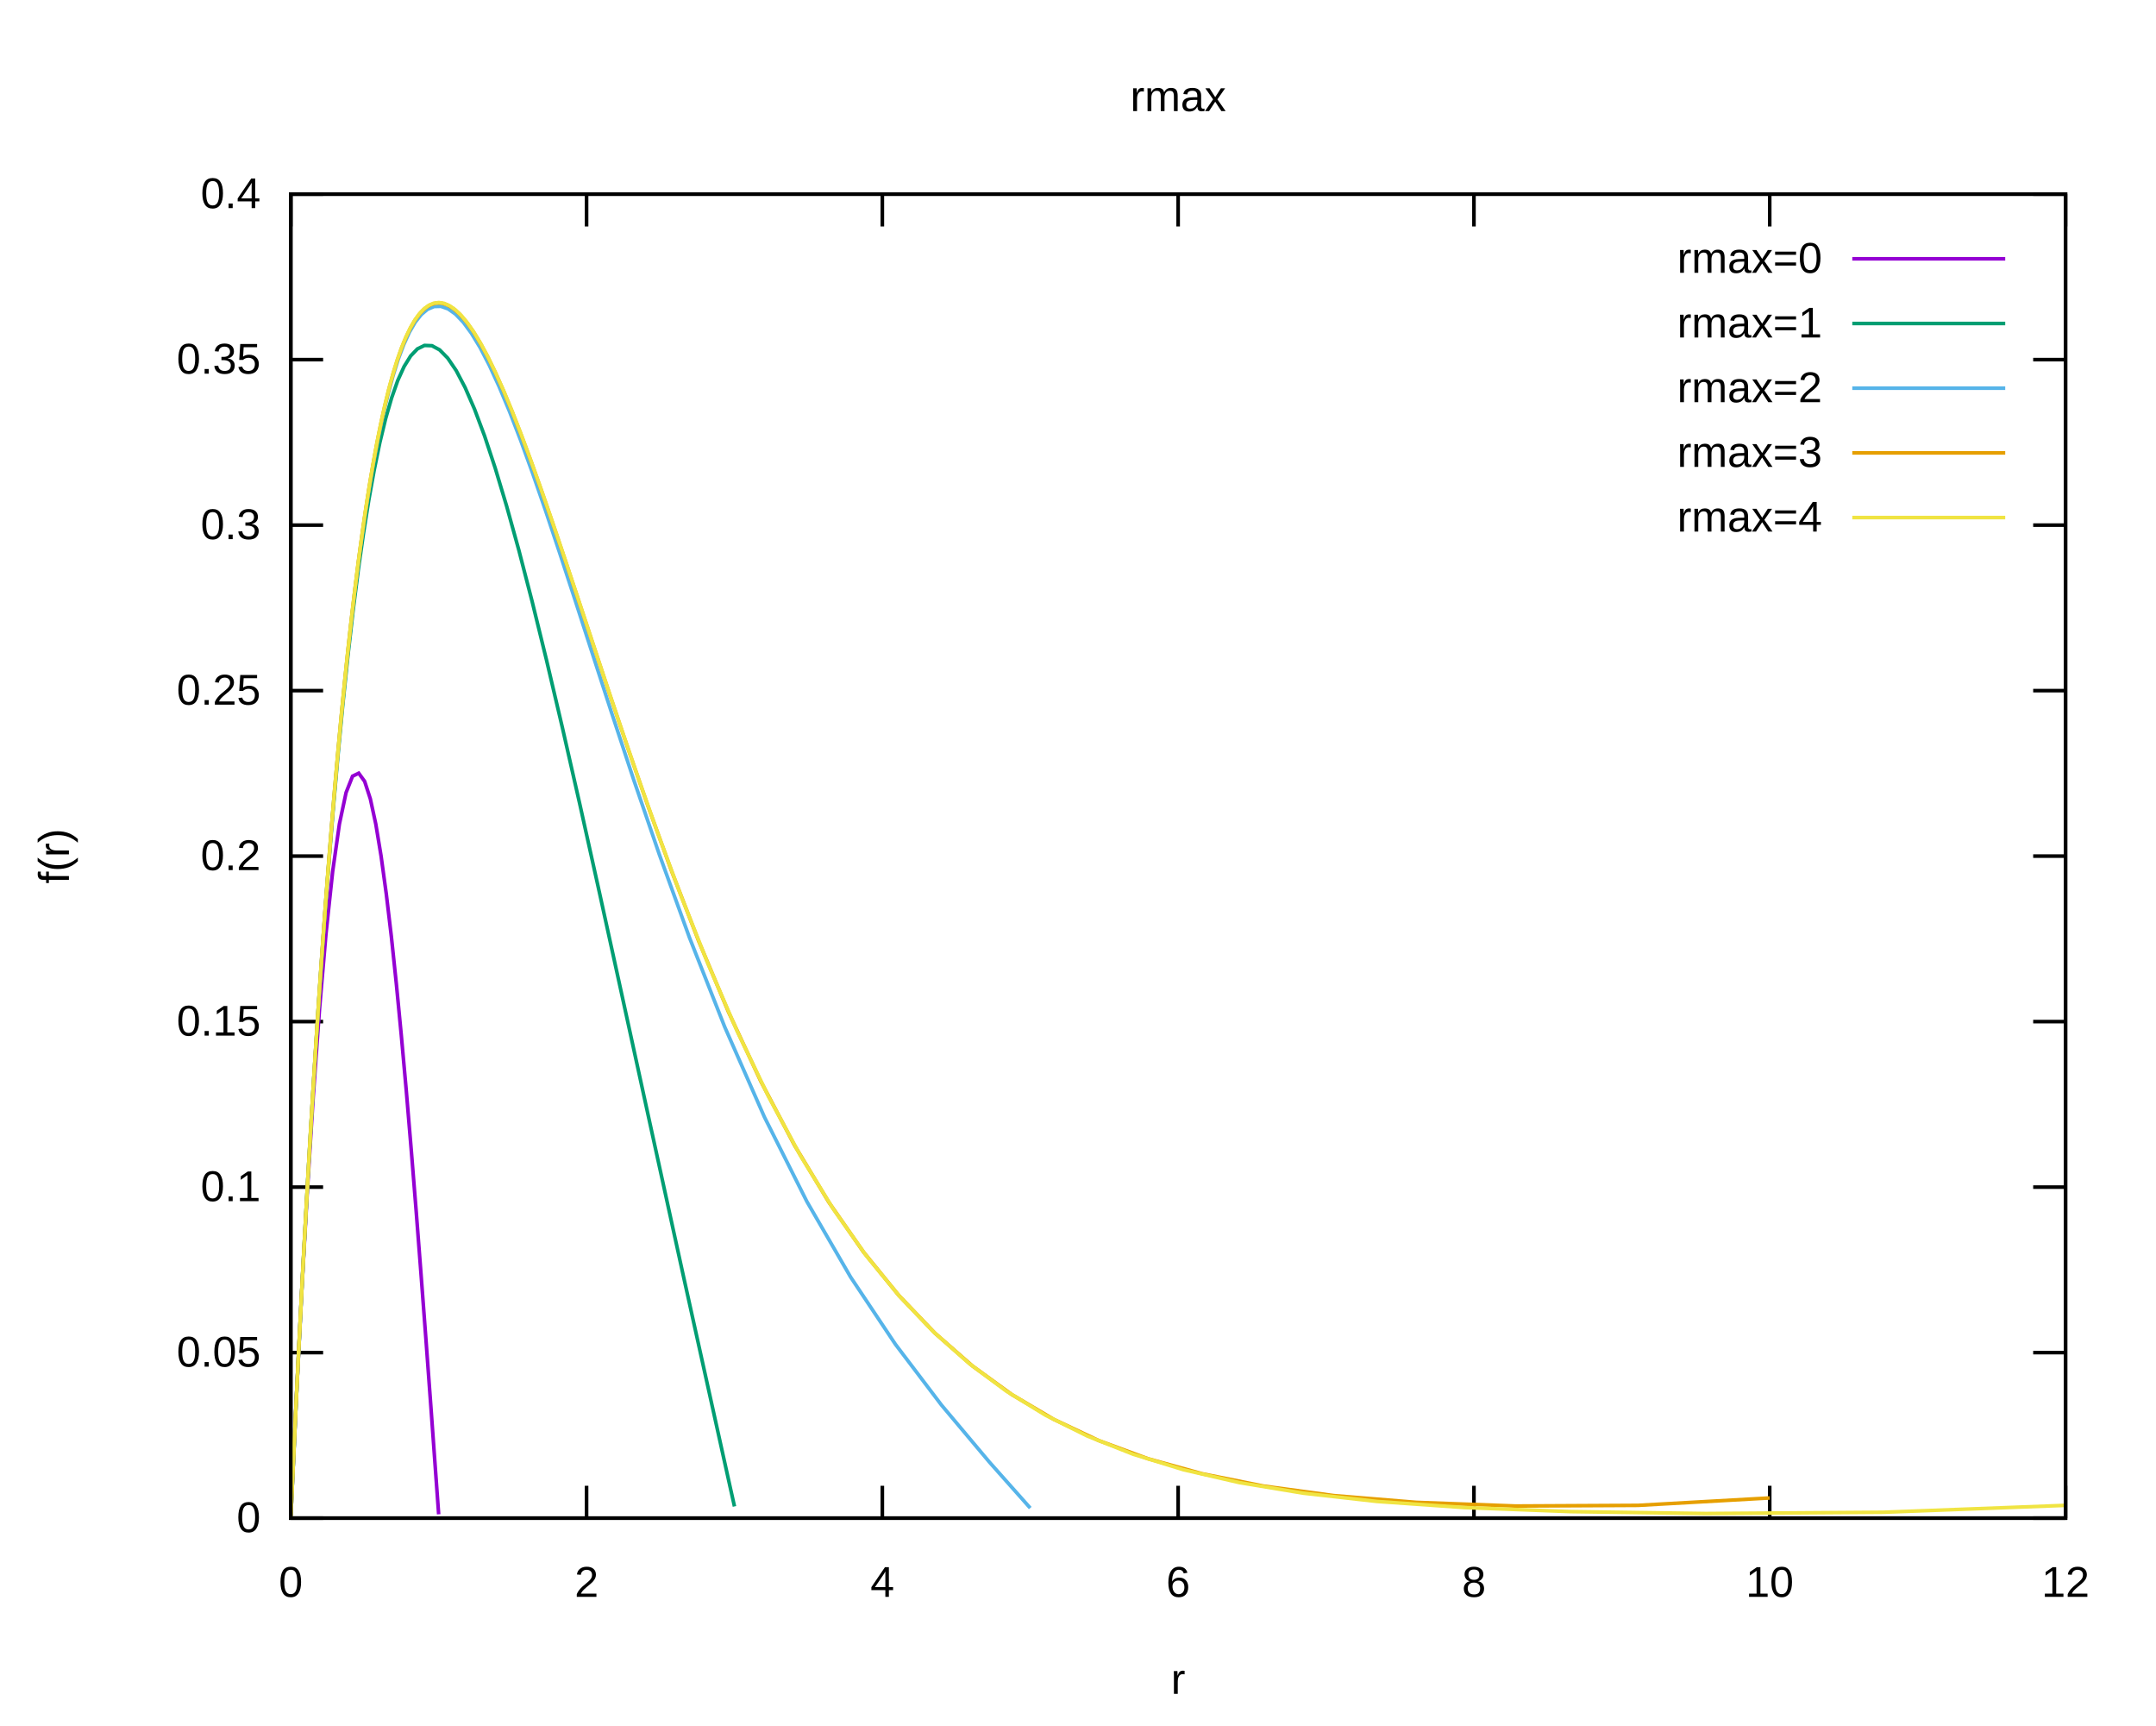
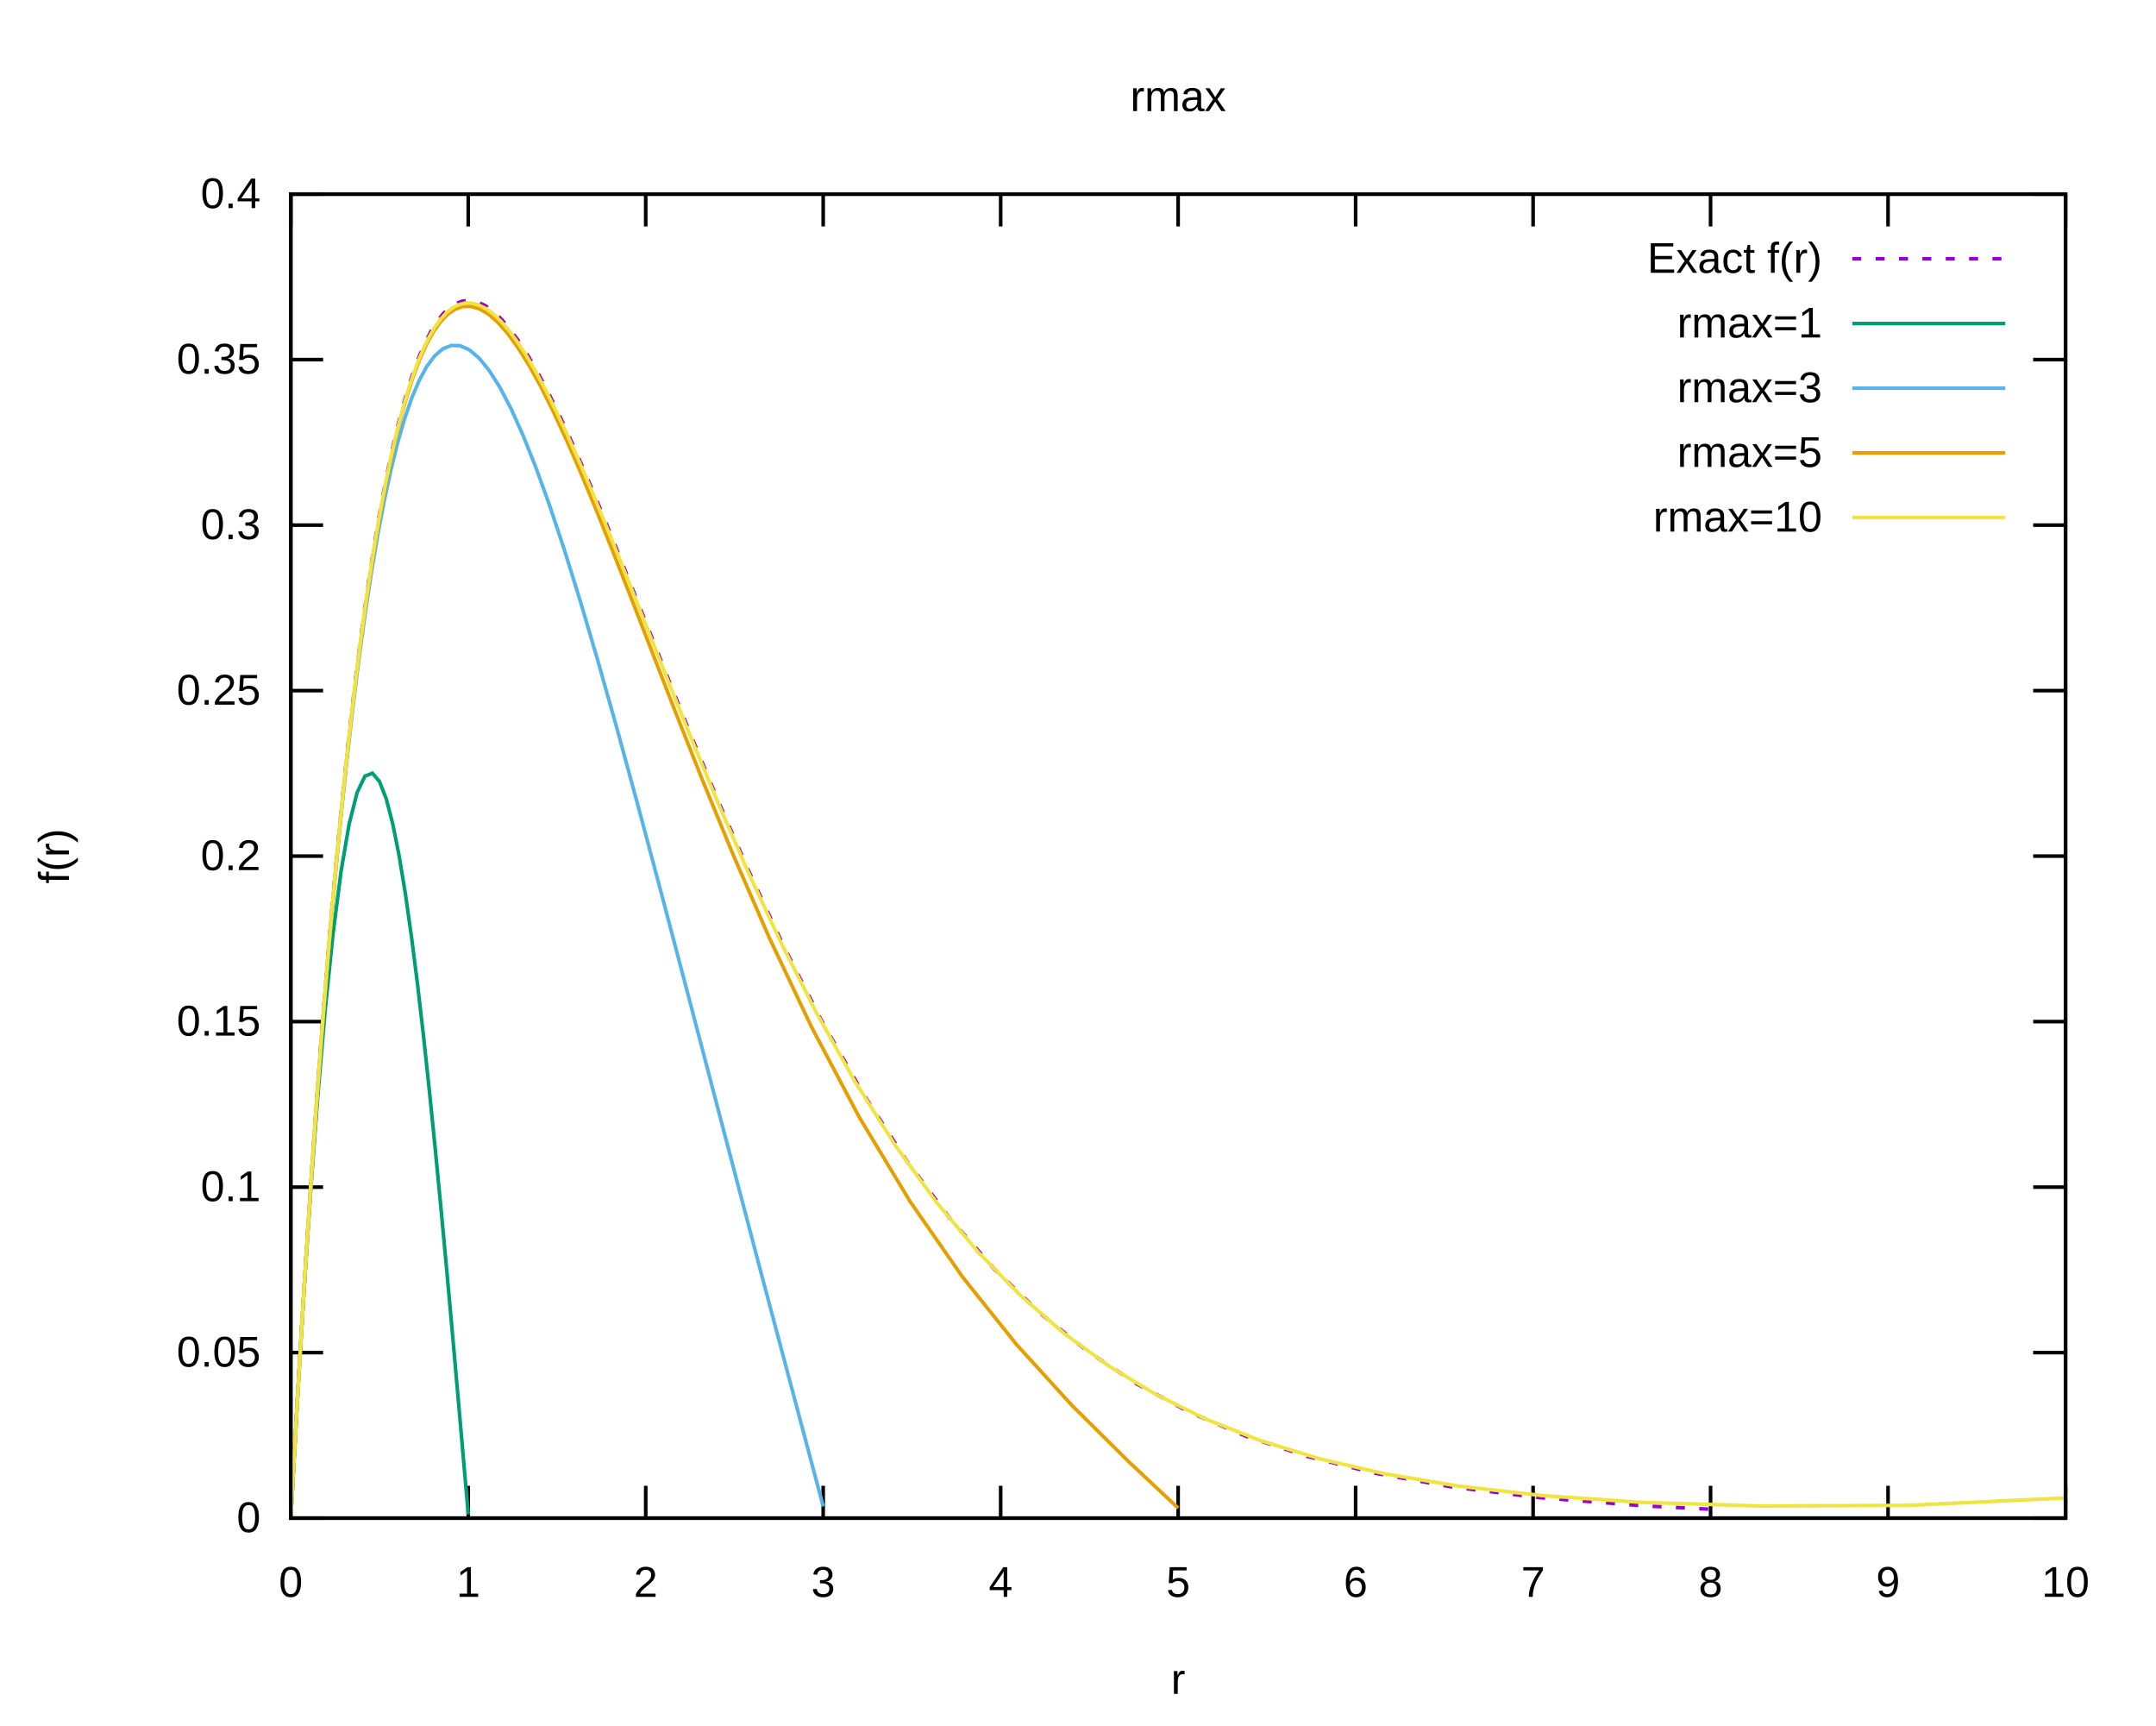
<svg xmlns="http://www.w3.org/2000/svg" xmlns:xlink="http://www.w3.org/1999/xlink" width="600" height="480" viewBox="0 0 600 480">
  <g id="gnuplot_canvas">
    <rect x="0" y="0" width="600" height="480" fill="none" />
    <defs>
      <circle id="gpDot" r="0.5" stroke-width="0.5" stroke="currentColor" />
      <path id="gpPt0" stroke-width="0.222" stroke="currentColor" d="M-1,0 h2 M0,-1 v2" />
      <path id="gpPt1" stroke-width="0.222" stroke="currentColor" d="M-1,-1 L1,1 M1,-1 L-1,1" />
      <path id="gpPt2" stroke-width="0.222" stroke="currentColor" d="M-1,0 L1,0 M0,-1 L0,1 M-1,-1 L1,1 M-1,1 L1,-1" />
      <rect id="gpPt3" stroke-width="0.222" stroke="currentColor" x="-1" y="-1" width="2" height="2" />
      <rect id="gpPt4" stroke-width="0.222" stroke="currentColor" fill="currentColor" x="-1" y="-1" width="2" height="2" />
      <circle id="gpPt5" stroke-width="0.222" stroke="currentColor" cx="0" cy="0" r="1" />
      <use xlink:href="#gpPt5" id="gpPt6" fill="currentColor" stroke="none" />
      <path id="gpPt7" stroke-width="0.222" stroke="currentColor" d="M0,-1.33 L-1.33,0.67 L1.33,0.67 z" />
      <use xlink:href="#gpPt7" id="gpPt8" fill="currentColor" stroke="none" />
      <use xlink:href="#gpPt7" id="gpPt9" stroke="currentColor" transform="rotate(180)" />
      <use xlink:href="#gpPt9" id="gpPt10" fill="currentColor" stroke="none" />
      <use xlink:href="#gpPt3" id="gpPt11" stroke="currentColor" transform="rotate(45)" />
      <use xlink:href="#gpPt11" id="gpPt12" fill="currentColor" stroke="none" />
      <path id="gpPt13" stroke-width="0.222" stroke="currentColor" d="M0,1.330 L1.265,0.411 L0.782,-1.067 L-0.782,-1.076 L-1.265,0.411 z" />
      <use xlink:href="#gpPt13" id="gpPt14" fill="currentColor" stroke="none" />
      <filter id="textbox" filterUnits="objectBoundingBox" x="0" y="0" height="1" width="1">
        <feFlood flood-color="white" flood-opacity="1" result="bgnd" />
        <feComposite in="SourceGraphic" in2="bgnd" operator="atop" />
      </filter>
      <filter id="greybox" filterUnits="objectBoundingBox" x="0" y="0" height="1" width="1">
        <feFlood flood-color="lightgrey" flood-opacity="1" result="grey" />
        <feComposite in="SourceGraphic" in2="grey" operator="atop" />
      </filter>
    </defs>
    <g fill="none" color="white" stroke="currentColor" stroke-width="1.00" stroke-linecap="butt" stroke-linejoin="miter">
</g>
    <g fill="none" color="black" stroke="currentColor" stroke-width="1.00" stroke-linecap="butt" stroke-linejoin="miter">
      <path stroke="black" d="M80.92,422.40 L89.92,422.40 M574.82,422.40 L565.82,422.40  " />
      <g transform="translate(72.53,426.30)" stroke="none" fill="black" font-family="Arial" font-size="12.00" text-anchor="end">
        <text>
          <tspan font-family="Arial"> 0</tspan>
        </text>
      </g>
    </g>
    <g fill="none" color="black" stroke="currentColor" stroke-width="1.00" stroke-linecap="butt" stroke-linejoin="miter">
      <path stroke="black" d="M80.92,376.35 L89.92,376.35 M574.82,376.35 L565.82,376.35  " />
      <g transform="translate(72.53,380.25)" stroke="none" fill="black" font-family="Arial" font-size="12.00" text-anchor="end">
        <text>
          <tspan font-family="Arial"> 0.05</tspan>
        </text>
      </g>
    </g>
    <g fill="none" color="black" stroke="currentColor" stroke-width="1.00" stroke-linecap="butt" stroke-linejoin="miter">
      <path stroke="black" d="M80.92,330.30 L89.92,330.30 M574.82,330.30 L565.82,330.30  " />
      <g transform="translate(72.53,334.20)" stroke="none" fill="black" font-family="Arial" font-size="12.00" text-anchor="end">
        <text>
          <tspan font-family="Arial"> 0.1</tspan>
        </text>
      </g>
    </g>
    <g fill="none" color="black" stroke="currentColor" stroke-width="1.00" stroke-linecap="butt" stroke-linejoin="miter">
      <path stroke="black" d="M80.92,284.25 L89.92,284.25 M574.82,284.25 L565.82,284.25  " />
      <g transform="translate(72.53,288.15)" stroke="none" fill="black" font-family="Arial" font-size="12.00" text-anchor="end">
        <text>
          <tspan font-family="Arial"> 0.15</tspan>
        </text>
      </g>
    </g>
    <g fill="none" color="black" stroke="currentColor" stroke-width="1.00" stroke-linecap="butt" stroke-linejoin="miter">
      <path stroke="black" d="M80.92,238.20 L89.92,238.20 M574.82,238.20 L565.82,238.20  " />
      <g transform="translate(72.53,242.10)" stroke="none" fill="black" font-family="Arial" font-size="12.00" text-anchor="end">
        <text>
          <tspan font-family="Arial"> 0.2</tspan>
        </text>
      </g>
    </g>
    <g fill="none" color="black" stroke="currentColor" stroke-width="1.00" stroke-linecap="butt" stroke-linejoin="miter">
      <path stroke="black" d="M80.92,192.16 L89.92,192.16 M574.82,192.16 L565.82,192.16  " />
      <g transform="translate(72.53,196.06)" stroke="none" fill="black" font-family="Arial" font-size="12.00" text-anchor="end">
        <text>
          <tspan font-family="Arial"> 0.25</tspan>
        </text>
      </g>
    </g>
    <g fill="none" color="black" stroke="currentColor" stroke-width="1.00" stroke-linecap="butt" stroke-linejoin="miter">
      <path stroke="black" d="M80.92,146.11 L89.92,146.11 M574.82,146.11 L565.82,146.11  " />
      <g transform="translate(72.53,150.01)" stroke="none" fill="black" font-family="Arial" font-size="12.00" text-anchor="end">
        <text>
          <tspan font-family="Arial"> 0.3</tspan>
        </text>
      </g>
    </g>
    <g fill="none" color="black" stroke="currentColor" stroke-width="1.00" stroke-linecap="butt" stroke-linejoin="miter">
      <path stroke="black" d="M80.92,100.06 L89.92,100.06 M574.82,100.06 L565.82,100.06  " />
      <g transform="translate(72.53,103.96)" stroke="none" fill="black" font-family="Arial" font-size="12.00" text-anchor="end">
        <text>
          <tspan font-family="Arial"> 0.35</tspan>
        </text>
      </g>
    </g>
    <g fill="none" color="black" stroke="currentColor" stroke-width="1.00" stroke-linecap="butt" stroke-linejoin="miter">
      <path stroke="black" d="M80.92,54.01 L89.92,54.01 M574.82,54.01 L565.82,54.01  " />
      <g transform="translate(72.53,57.91)" stroke="none" fill="black" font-family="Arial" font-size="12.00" text-anchor="end">
        <text>
          <tspan font-family="Arial"> 0.4</tspan>
        </text>
      </g>
    </g>
    <g fill="none" color="black" stroke="currentColor" stroke-width="1.00" stroke-linecap="butt" stroke-linejoin="miter">
      <path stroke="black" d="M80.92,422.40 L80.92,413.40 M80.92,54.01 L80.92,63.01  " />
      <g transform="translate(80.92,444.30)" stroke="none" fill="black" font-family="Arial" font-size="12.00" text-anchor="middle">
        <text>
          <tspan font-family="Arial"> 0</tspan>
        </text>
      </g>
    </g>
    <g fill="none" color="black" stroke="currentColor" stroke-width="1.00" stroke-linecap="butt" stroke-linejoin="miter">
-       <path stroke="black" d="M163.24,422.40 L163.24,413.40 M163.24,54.01 L163.24,63.01  " />
-       <g transform="translate(163.24,444.30)" stroke="none" fill="black" font-family="Arial" font-size="12.00" text-anchor="middle">
+       <path stroke="black" d="M130.31,422.40 L130.31,413.40 M130.31,54.01 L130.31,63.01  " />
+       <g transform="translate(130.31,444.30)" stroke="none" fill="black" font-family="Arial" font-size="12.00" text-anchor="middle">
+         <text>
+           <tspan font-family="Arial"> 1</tspan>
+         </text>
+       </g>
+     </g>
+     <g fill="none" color="black" stroke="currentColor" stroke-width="1.00" stroke-linecap="butt" stroke-linejoin="miter">
+       <path stroke="black" d="M179.70,422.40 L179.70,413.40 M179.70,54.01 L179.70,63.01  " />
+       <g transform="translate(179.70,444.30)" stroke="none" fill="black" font-family="Arial" font-size="12.00" text-anchor="middle">
        <text>
          <tspan font-family="Arial"> 2</tspan>
        </text>
      </g>
    </g>
    <g fill="none" color="black" stroke="currentColor" stroke-width="1.00" stroke-linecap="butt" stroke-linejoin="miter">
-       <path stroke="black" d="M245.55,422.40 L245.55,413.40 M245.55,54.01 L245.55,63.01  " />
-       <g transform="translate(245.55,444.30)" stroke="none" fill="black" font-family="Arial" font-size="12.00" text-anchor="middle">
+       <path stroke="black" d="M229.09,422.40 L229.09,413.40 M229.09,54.01 L229.09,63.01  " />
+       <g transform="translate(229.09,444.30)" stroke="none" fill="black" font-family="Arial" font-size="12.00" text-anchor="middle">
+         <text>
+           <tspan font-family="Arial"> 3</tspan>
+         </text>
+       </g>
+     </g>
+     <g fill="none" color="black" stroke="currentColor" stroke-width="1.00" stroke-linecap="butt" stroke-linejoin="miter">
+       <path stroke="black" d="M278.48,422.40 L278.48,413.40 M278.48,54.01 L278.48,63.01  " />
+       <g transform="translate(278.48,444.30)" stroke="none" fill="black" font-family="Arial" font-size="12.00" text-anchor="middle">
        <text>
          <tspan font-family="Arial"> 4</tspan>
        </text>
      </g>
    </g>
    <g fill="none" color="black" stroke="currentColor" stroke-width="1.00" stroke-linecap="butt" stroke-linejoin="miter">
      <path stroke="black" d="M327.87,422.40 L327.87,413.40 M327.87,54.01 L327.87,63.01  " />
      <g transform="translate(327.87,444.30)" stroke="none" fill="black" font-family="Arial" font-size="12.00" text-anchor="middle">
        <text>
+           <tspan font-family="Arial"> 5</tspan>
+         </text>
+       </g>
+     </g>
+     <g fill="none" color="black" stroke="currentColor" stroke-width="1.00" stroke-linecap="butt" stroke-linejoin="miter">
+       <path stroke="black" d="M377.26,422.40 L377.26,413.40 M377.26,54.01 L377.26,63.01  " />
+       <g transform="translate(377.26,444.30)" stroke="none" fill="black" font-family="Arial" font-size="12.00" text-anchor="middle">
+         <text>
          <tspan font-family="Arial"> 6</tspan>
        </text>
      </g>
    </g>
    <g fill="none" color="black" stroke="currentColor" stroke-width="1.00" stroke-linecap="butt" stroke-linejoin="miter">
-       <path stroke="black" d="M410.19,422.40 L410.19,413.40 M410.19,54.01 L410.19,63.01  " />
-       <g transform="translate(410.19,444.30)" stroke="none" fill="black" font-family="Arial" font-size="12.00" text-anchor="middle">
+       <path stroke="black" d="M426.65,422.40 L426.65,413.40 M426.65,54.01 L426.65,63.01  " />
+       <g transform="translate(426.65,444.30)" stroke="none" fill="black" font-family="Arial" font-size="12.00" text-anchor="middle">
+         <text>
+           <tspan font-family="Arial"> 7</tspan>
+         </text>
+       </g>
+     </g>
+     <g fill="none" color="black" stroke="currentColor" stroke-width="1.00" stroke-linecap="butt" stroke-linejoin="miter">
+       <path stroke="black" d="M476.04,422.40 L476.04,413.40 M476.04,54.01 L476.04,63.01  " />
+       <g transform="translate(476.04,444.30)" stroke="none" fill="black" font-family="Arial" font-size="12.00" text-anchor="middle">
        <text>
          <tspan font-family="Arial"> 8</tspan>
        </text>
      </g>
    </g>
    <g fill="none" color="black" stroke="currentColor" stroke-width="1.00" stroke-linecap="butt" stroke-linejoin="miter">
-       <path stroke="black" d="M492.50,422.40 L492.50,413.40 M492.50,54.01 L492.50,63.01  " />
-       <g transform="translate(492.50,444.30)" stroke="none" fill="black" font-family="Arial" font-size="12.00" text-anchor="middle">
-         <text>
-           <tspan font-family="Arial"> 10</tspan>
+       <path stroke="black" d="M525.43,422.40 L525.43,413.40 M525.43,54.01 L525.43,63.01  " />
+       <g transform="translate(525.43,444.30)" stroke="none" fill="black" font-family="Arial" font-size="12.00" text-anchor="middle">
+         <text>
+           <tspan font-family="Arial"> 9</tspan>
        </text>
      </g>
    </g>
    <g fill="none" color="black" stroke="currentColor" stroke-width="1.00" stroke-linecap="butt" stroke-linejoin="miter">
      <path stroke="black" d="M574.82,422.40 L574.82,413.40 M574.82,54.01 L574.82,63.01  " />
      <g transform="translate(574.82,444.30)" stroke="none" fill="black" font-family="Arial" font-size="12.00" text-anchor="middle">
        <text>
-           <tspan font-family="Arial"> 12</tspan>
+           <tspan font-family="Arial"> 10</tspan>
        </text>
      </g>
    </g>
    <g fill="none" color="black" stroke="currentColor" stroke-width="1.00" stroke-linecap="butt" stroke-linejoin="miter">
</g>
    <g fill="none" color="black" stroke="currentColor" stroke-width="1.00" stroke-linecap="butt" stroke-linejoin="miter">
      <path stroke="black" d="M80.92,54.01 L80.92,422.40 L574.82,422.40 L574.82,54.01 L80.92,54.01 Z  " />
    </g>
    <g fill="none" color="black" stroke="currentColor" stroke-width="1.00" stroke-linecap="butt" stroke-linejoin="miter">
</g>
    <g id="gnuplot_plot_1">
      <g fill="none" color="black" stroke="currentColor" stroke-width="1.00" stroke-linecap="butt" stroke-linejoin="miter">
        <g transform="translate(507.09,75.91)" stroke="none" fill="black" font-family="Arial" font-size="12.00" text-anchor="end">
          <text>
-             <tspan font-family="Arial">rmax=0</tspan>
-           </text>
-         </g>
-       </g>
-       <g fill="none" color="black" stroke="currentColor" stroke-width="1.00" stroke-linecap="butt" stroke-linejoin="miter">
-         <path stroke="rgb(148,   0, 211)" d="M515.48,72.01 L558.04,72.01 M80.92,422.40 L82.47,389.04 L83.95,359.69 L85.52,331.53 L87.18,305.03 L88.91,280.89   L90.72,259.82 L92.58,242.45 L94.45,229.29 L96.31,220.53 L98.11,215.97 L99.83,215.13 L101.48,217.41 L103.06,222.27   L104.58,229.29 L106.05,238.17 L107.49,248.65 L108.91,260.57 L110.30,273.75 L111.68,288.07 L113.06,303.40 L114.42,319.63   L115.79,336.62 L117.15,354.27 L118.52,372.47 L119.89,391.10 L121.26,410.04 L122.08,421.34  " />
+             <tspan font-family="Arial">Exact f(r)</tspan>
+           </text>
+         </g>
+       </g>
+       <g fill="none" color="black" stroke="currentColor" stroke-width="1.00" stroke-linecap="butt" stroke-linejoin="miter">
+         <path stroke="rgb(148,   0, 211)" stroke-dasharray="2.5,4.0" d="M515.48,72.01 L558.04,72.01 M80.92,422.40 L82.56,392.82 L83.87,370.61 L85.12,350.48 L86.32,332.06 L87.50,315.01   L88.66,299.05 L89.80,284.00 L90.95,269.75 L92.09,256.22 L93.24,243.34 L94.40,231.06 L95.57,219.37 L96.74,208.23   L97.93,197.62 L99.13,187.52 L100.35,177.93 L101.58,168.83 L102.83,160.20 L104.10,152.05 L105.39,144.35 L106.71,137.12   L108.05,130.34 L109.41,124.00 L110.81,118.12 L112.23,112.68 L113.69,107.68 L115.18,103.14 L116.71,99.05 L118.28,95.43   L119.90,92.26 L121.57,89.57 L123.29,87.36 L125.06,85.65 L126.89,84.44 L128.79,83.76 L130.76,83.61 L132.81,84.01   L134.94,84.99 L137.16,86.56 L139.48,88.76 L141.91,91.59 L144.46,95.10 L147.14,99.31 L149.96,104.26 L152.95,109.98   L156.13,116.52 L159.51,123.92 L163.14,132.25 L167.04,141.56 L171.26,151.93 L175.86,163.45 L180.93,176.21 L186.55,190.35   L192.86,205.98 L200.03,223.25 L208.28,242.20 L217.76,262.60 L228.44,283.64 L240.02,304.02 L252.09,322.65 L264.40,339.07   L276.89,353.28 L289.63,365.52 L302.77,376.06 L316.49,385.13 L331.03,392.92 L346.66,399.58 L363.71,405.20 L382.61,409.89   L403.95,413.70 L428.55,416.71 L457.61,418.98 L476.04,419.93  " />
      </g>
    </g>
    <g id="gnuplot_plot_2">
      <g fill="none" color="black" stroke="currentColor" stroke-width="1.00" stroke-linecap="butt" stroke-linejoin="miter">
        <g transform="translate(507.09,93.91)" stroke="none" fill="black" font-family="Arial" font-size="12.00" text-anchor="end">
          <text>
            <tspan font-family="Arial">rmax=1</tspan>
          </text>
        </g>
      </g>
      <g fill="none" color="black" stroke="currentColor" stroke-width="1.00" stroke-linecap="butt" stroke-linejoin="miter">
-         <path stroke="rgb(  0, 158, 115)" d="M515.48,90.01 L558.04,90.01 M80.92,422.40 L82.78,382.74 L84.30,352.87 L85.76,326.30 L87.18,302.47 L88.56,280.86   L89.93,261.07 L91.29,242.84 L92.66,225.98 L94.03,210.37 L95.41,195.93 L96.81,182.57 L98.22,170.24 L99.66,158.92   L101.13,148.56 L102.63,139.15 L104.16,130.66 L105.72,123.09 L107.33,116.44 L108.99,110.70 L110.69,105.87 L112.46,101.98   L114.28,99.04 L116.17,97.07 L118.14,96.11 L120.20,96.19 L122.34,97.34 L124.59,99.63 L126.95,103.10 L129.43,107.82   L132.06,113.85 L134.85,121.29 L137.81,130.23 L140.98,140.78 L144.39,153.07 L148.07,167.28 L152.07,183.59 L156.47,202.29   L161.35,223.73 L166.84,248.44 L173.15,277.21 L180.63,311.45 L189.97,354.07 L203.19,413.74 L204.40,419.15  " />
+         <path stroke="rgb(  0, 158, 115)" d="M515.48,90.01 L558.04,90.01 M80.92,422.40 L82.78,389.04 L84.56,359.69 L86.44,331.53 L88.43,305.03 L90.51,280.89   L92.68,259.82 L94.91,242.45 L97.16,229.29 L99.38,220.53 L101.55,215.97 L103.62,215.13 L105.59,217.41 L107.49,222.27   L109.31,229.29 L111.08,238.17 L112.81,248.65 L114.50,260.57 L116.18,273.75 L117.84,288.07 L119.48,303.40 L121.12,319.63   L122.76,336.62 L124.40,354.27 L126.04,372.47 L127.68,391.10 L129.33,410.04 L130.31,421.34  " />
      </g>
    </g>
    <g id="gnuplot_plot_3">
      <g fill="none" color="black" stroke="currentColor" stroke-width="1.00" stroke-linecap="butt" stroke-linejoin="miter">
        <g transform="translate(507.09,111.91)" stroke="none" fill="black" font-family="Arial" font-size="12.00" text-anchor="end">
          <text>
-             <tspan font-family="Arial">rmax=2</tspan>
-           </text>
-         </g>
-       </g>
-       <g fill="none" color="black" stroke="currentColor" stroke-width="1.00" stroke-linecap="butt" stroke-linejoin="miter">
-         <path stroke="rgb( 86, 180, 233)" d="M515.48,108.01 L558.04,108.01 M80.92,422.40 L82.49,388.58 L83.76,363.15 L84.98,340.28 L86.15,319.51 L87.30,300.43   L88.43,282.71 L89.55,266.14 L90.67,250.58 L91.80,235.92 L92.93,222.10 L94.08,209.06 L95.23,196.76 L96.40,185.18   L97.59,174.27 L98.80,164.03 L100.02,154.44 L101.27,145.49 L102.54,137.15 L103.84,129.43 L105.17,122.32 L106.53,115.82   L107.92,109.92 L109.36,104.63 L110.83,99.95 L112.36,95.89 L113.93,92.45 L115.55,89.66 L117.24,87.52 L118.98,86.06   L120.80,85.29 L122.70,85.24 L124.68,85.93 L126.75,87.39 L128.92,89.65 L131.20,92.75 L133.62,96.73 L136.17,101.64   L138.87,107.51 L141.76,114.41 L144.85,122.40 L148.18,131.55 L151.78,141.95 L155.70,153.69 L160.02,166.89 L164.81,181.71   L170.20,198.31 L176.34,216.92 L183.48,237.73 L191.86,260.84 L201.68,285.72 L212.74,310.82 L224.55,334.32 L236.73,355.35   L249.18,374.02 L261.99,390.92 L275.35,406.82 L286.71,419.60  " />
+             <tspan font-family="Arial">rmax=3</tspan>
+           </text>
+         </g>
+       </g>
+       <g fill="none" color="black" stroke="currentColor" stroke-width="1.00" stroke-linecap="butt" stroke-linejoin="miter">
+         <path stroke="rgb( 86, 180, 233)" d="M515.48,108.01 L558.04,108.01 M80.92,422.40 L83.15,382.74 L84.98,352.87 L86.73,326.30 L88.43,302.47 L90.09,280.86   L91.73,261.07 L93.37,242.84 L95.00,225.98 L96.65,210.37 L98.31,195.93 L99.98,182.57 L101.69,170.24 L103.41,158.92   L105.17,148.56 L106.97,139.15 L108.81,130.66 L110.69,123.09 L112.62,116.44 L114.60,110.70 L116.65,105.87 L118.76,101.98   L120.95,99.04 L123.22,97.07 L125.59,96.11 L128.05,96.19 L130.62,97.34 L133.32,99.63 L136.15,103.10 L139.14,107.82   L142.29,113.85 L145.63,121.29 L149.19,130.23 L153.00,140.78 L157.08,153.07 L161.50,167.28 L166.30,183.59 L171.58,202.29   L177.43,223.73 L184.02,248.44 L191.60,277.21 L200.57,311.45 L211.78,354.07 L227.65,413.74 L229.09,419.15  " />
      </g>
    </g>
    <g id="gnuplot_plot_4">
      <g fill="none" color="black" stroke="currentColor" stroke-width="1.00" stroke-linecap="butt" stroke-linejoin="miter">
        <g transform="translate(507.09,129.91)" stroke="none" fill="black" font-family="Arial" font-size="12.00" text-anchor="end">
          <text>
-             <tspan font-family="Arial">rmax=3</tspan>
-           </text>
-         </g>
-       </g>
-       <g fill="none" color="black" stroke="currentColor" stroke-width="1.00" stroke-linecap="butt" stroke-linejoin="miter">
-         <path stroke="rgb(230, 159,   0)" d="M515.48,126.01 L558.04,126.01 M80.92,422.40 L82.20,394.66 L83.21,373.89 L84.18,355.01 L85.12,337.69 L86.03,321.60   L86.92,306.50 L87.81,292.21 L88.69,278.64 L89.57,265.71 L90.46,253.35 L91.35,241.54 L92.25,230.23 L93.15,219.42   L94.06,209.08 L94.98,199.20 L95.91,189.76 L96.85,180.75 L97.80,172.17 L98.77,164.00 L99.74,156.24 L100.74,148.88   L101.75,141.91 L102.77,135.34 L103.82,129.17 L104.88,123.37 L105.97,117.97 L107.08,112.95 L108.21,108.32 L109.37,104.08   L110.56,100.23 L111.77,96.78 L113.02,93.73 L114.31,91.09 L115.63,88.86 L116.99,87.06 L118.39,85.70 L119.84,84.78   L121.33,84.33 L122.89,84.34 L124.49,84.85 L126.16,85.85 L127.90,87.38 L129.71,89.46 L131.60,92.09 L133.58,95.32   L135.66,99.15 L137.84,103.63 L140.14,108.78 L142.57,114.64 L145.14,121.25 L147.89,128.64 L150.82,136.89 L153.97,146.03   L157.38,156.15 L161.09,167.31 L165.17,179.63 L169.67,193.19 L174.72,208.13 L180.43,224.56 L186.95,242.50 L194.39,261.73   L202.72,281.55 L211.72,300.85 L221.10,318.65 L230.65,334.50 L240.32,348.38 L250.15,360.45 L260.21,370.95 L270.65,380.08   L281.60,388.03 L293.24,394.91 L305.77,400.82 L319.44,405.86 L334.58,410.06 L351.63,413.48 L371.19,416.13 L394.13,418.01   L421.74,419.03 L455.88,418.85 L492.50,416.79  " />
+             <tspan font-family="Arial">rmax=5</tspan>
+           </text>
+         </g>
+       </g>
+       <g fill="none" color="black" stroke="currentColor" stroke-width="1.00" stroke-linecap="butt" stroke-linejoin="miter">
+         <path stroke="rgb(230, 159,   0)" d="M515.48,126.01 L558.04,126.01 M80.92,422.40 L82.81,388.58 L84.33,363.15 L85.79,340.28 L87.20,319.51 L88.57,300.43   L89.93,282.71 L91.28,266.14 L92.62,250.58 L93.98,235.92 L95.34,222.10 L96.71,209.06 L98.10,196.76 L99.50,185.18   L100.92,174.27 L102.37,164.03 L103.84,154.44 L105.34,145.49 L106.86,137.15 L108.42,129.43 L110.02,122.32 L111.65,115.82   L113.33,109.92 L115.05,104.63 L116.82,99.95 L118.64,95.89 L120.53,92.45 L122.48,89.66 L124.50,87.52 L126.60,86.06   L128.78,85.29 L131.05,85.24 L133.43,85.93 L135.91,87.39 L138.52,89.65 L141.26,92.75 L144.15,96.73 L147.22,101.64   L150.47,107.51 L153.93,114.41 L157.64,122.40 L161.63,131.55 L165.95,141.95 L170.66,153.69 L175.84,166.89 L181.59,181.71   L188.05,198.31 L195.43,216.92 L203.99,237.73 L214.05,260.84 L225.83,285.72 L239.11,310.82 L253.28,334.32 L267.90,355.35   L282.83,374.02 L298.20,390.92 L314.24,406.82 L327.87,419.60  " />
      </g>
    </g>
    <g id="gnuplot_plot_5">
      <g fill="none" color="black" stroke="currentColor" stroke-width="1.00" stroke-linecap="butt" stroke-linejoin="miter">
        <g transform="translate(507.09,147.91)" stroke="none" fill="black" font-family="Arial" font-size="12.00" text-anchor="end">
          <text>
-             <tspan font-family="Arial">rmax=4</tspan>
-           </text>
-         </g>
-       </g>
-       <g fill="none" color="black" stroke="currentColor" stroke-width="1.00" stroke-linecap="butt" stroke-linejoin="miter">
-         <path stroke="rgb(240, 228,  66)" d="M515.48,144.01 L558.04,144.01 M80.92,422.40 L82.07,397.40 L83.01,377.88 L83.92,359.99 L84.80,343.49 L85.65,328.10   L86.49,313.61 L87.33,299.87 L88.15,286.77 L88.98,274.25 L89.81,262.27 L90.65,250.77 L91.49,239.74 L92.33,229.16   L93.18,219.00 L94.04,209.26 L94.90,199.93 L95.78,190.98 L96.66,182.42 L97.56,174.24 L98.47,166.42 L99.38,158.97   L100.32,151.88 L101.26,145.14 L102.22,138.75 L103.20,132.71 L104.19,127.02 L105.20,121.67 L106.23,116.66 L107.28,111.99   L108.35,107.68 L109.45,103.71 L110.57,100.08 L111.72,96.82 L112.90,93.91 L114.11,91.36 L115.35,89.19 L116.63,87.39   L117.94,85.99 L119.29,84.97 L120.69,84.36 L122.14,84.17 L123.63,84.41 L125.18,85.10 L126.78,86.24 L128.45,87.86   L130.18,89.97 L131.99,92.59 L133.88,95.74 L135.86,99.45 L137.93,103.74 L140.12,108.63 L142.42,114.17 L144.85,120.38   L147.43,127.30 L150.18,134.97 L153.13,143.46 L156.30,152.81 L159.73,163.10 L163.47,174.40 L167.57,186.81 L172.13,200.43   L177.24,215.38 L183.01,231.72 L189.58,249.41 L197.00,268.10 L205.17,286.98 L213.85,305.06 L222.78,321.59 L231.85,336.32   L241.00,349.28 L250.30,360.64 L259.82,370.61 L269.68,379.35 L280.00,387.03 L290.93,393.75 L302.65,399.59 L315.37,404.64   L329.35,408.94 L344.96,412.53 L362.67,415.46 L383.18,417.76 L407.49,419.46 L437.16,420.59 L474.68,421.12 L524.08,420.77   L574.82,418.85  " />
+             <tspan font-family="Arial">rmax=10</tspan>
+           </text>
+         </g>
+       </g>
+       <g fill="none" color="black" stroke="currentColor" stroke-width="1.00" stroke-linecap="butt" stroke-linejoin="miter">
+         <path stroke="rgb(240, 228,  66)" d="M515.48,144.01 L558.04,144.01 M80.92,422.40 L82.46,394.66 L83.67,373.89 L84.84,355.01 L85.96,337.69 L87.05,321.60   L88.12,306.50 L89.18,292.21 L90.24,278.64 L91.30,265.71 L92.37,253.35 L93.44,241.54 L94.51,230.23 L95.59,219.42   L96.69,209.08 L97.79,199.20 L98.91,189.76 L100.03,180.75 L101.18,172.17 L102.34,164.00 L103.51,156.24 L104.70,148.88   L105.91,141.91 L107.14,135.34 L108.40,129.17 L109.68,123.37 L110.98,117.97 L112.31,112.95 L113.67,108.32 L115.06,104.08   L116.48,100.23 L117.94,96.78 L119.44,93.73 L120.98,91.09 L122.57,88.86 L124.20,87.06 L125.88,85.70 L127.62,84.78   L129.42,84.33 L131.28,84.34 L133.21,84.85 L135.21,85.85 L137.30,87.38 L139.47,89.46 L141.74,92.09 L144.12,95.32   L146.61,99.15 L149.22,103.63 L151.98,108.78 L154.89,114.64 L157.99,121.25 L161.28,128.64 L164.80,136.89 L168.58,146.03   L172.68,156.15 L177.13,167.31 L182.01,179.63 L187.43,193.19 L193.48,208.13 L200.33,224.56 L208.15,242.50 L217.08,261.73   L227.08,281.55 L237.88,300.85 L249.13,318.65 L260.60,334.50 L272.21,348.38 L283.99,360.45 L296.07,370.95 L308.60,380.08   L321.74,388.03 L335.70,394.91 L350.74,400.82 L367.14,405.86 L385.32,410.06 L405.78,413.48 L429.25,416.13 L456.78,418.01   L489.90,419.03 L530.87,418.85 L574.82,416.79  " />
      </g>
    </g>
    <g fill="none" color="white" stroke="rgb(240, 228,  66)" stroke-width="2.00" stroke-linecap="butt" stroke-linejoin="miter">
</g>
    <g fill="none" color="black" stroke="currentColor" stroke-width="2.00" stroke-linecap="butt" stroke-linejoin="miter">
</g>
    <g fill="none" color="black" stroke="black" stroke-width="1.00" stroke-linecap="butt" stroke-linejoin="miter">
</g>
    <g fill="none" color="black" stroke="currentColor" stroke-width="1.00" stroke-linecap="butt" stroke-linejoin="miter">
      <path stroke="black" d="M80.92,54.01 L80.92,422.40 L574.82,422.40 L574.82,54.01 L80.92,54.01 Z  " />
      <g transform="translate(19.18,238.21) rotate(270.00)" stroke="none" fill="black" font-family="Arial" font-size="12.00" text-anchor="middle">
        <text>
          <tspan font-family="Arial">f(r)</tspan>
        </text>
      </g>
    </g>
    <g fill="none" color="black" stroke="currentColor" stroke-width="1.00" stroke-linecap="butt" stroke-linejoin="miter">
      <g transform="translate(327.87,471.30)" stroke="none" fill="black" font-family="Arial" font-size="12.00" text-anchor="middle">
        <text>
          <tspan font-family="Arial">r</tspan>
        </text>
      </g>
    </g>
    <g fill="none" color="black" stroke="currentColor" stroke-width="1.00" stroke-linecap="butt" stroke-linejoin="miter">
</g>
    <g fill="none" color="black" stroke="currentColor" stroke-width="1.00" stroke-linecap="butt" stroke-linejoin="miter">
      <g transform="translate(327.87,30.91)" stroke="none" fill="black" font-family="Arial" font-size="12.00" text-anchor="middle">
        <text>
          <tspan font-family="Arial">rmax</tspan>
        </text>
      </g>
    </g>
    <g fill="none" color="black" stroke="currentColor" stroke-width="1.00" stroke-linecap="butt" stroke-linejoin="miter">
</g>
  </g>
</svg>
